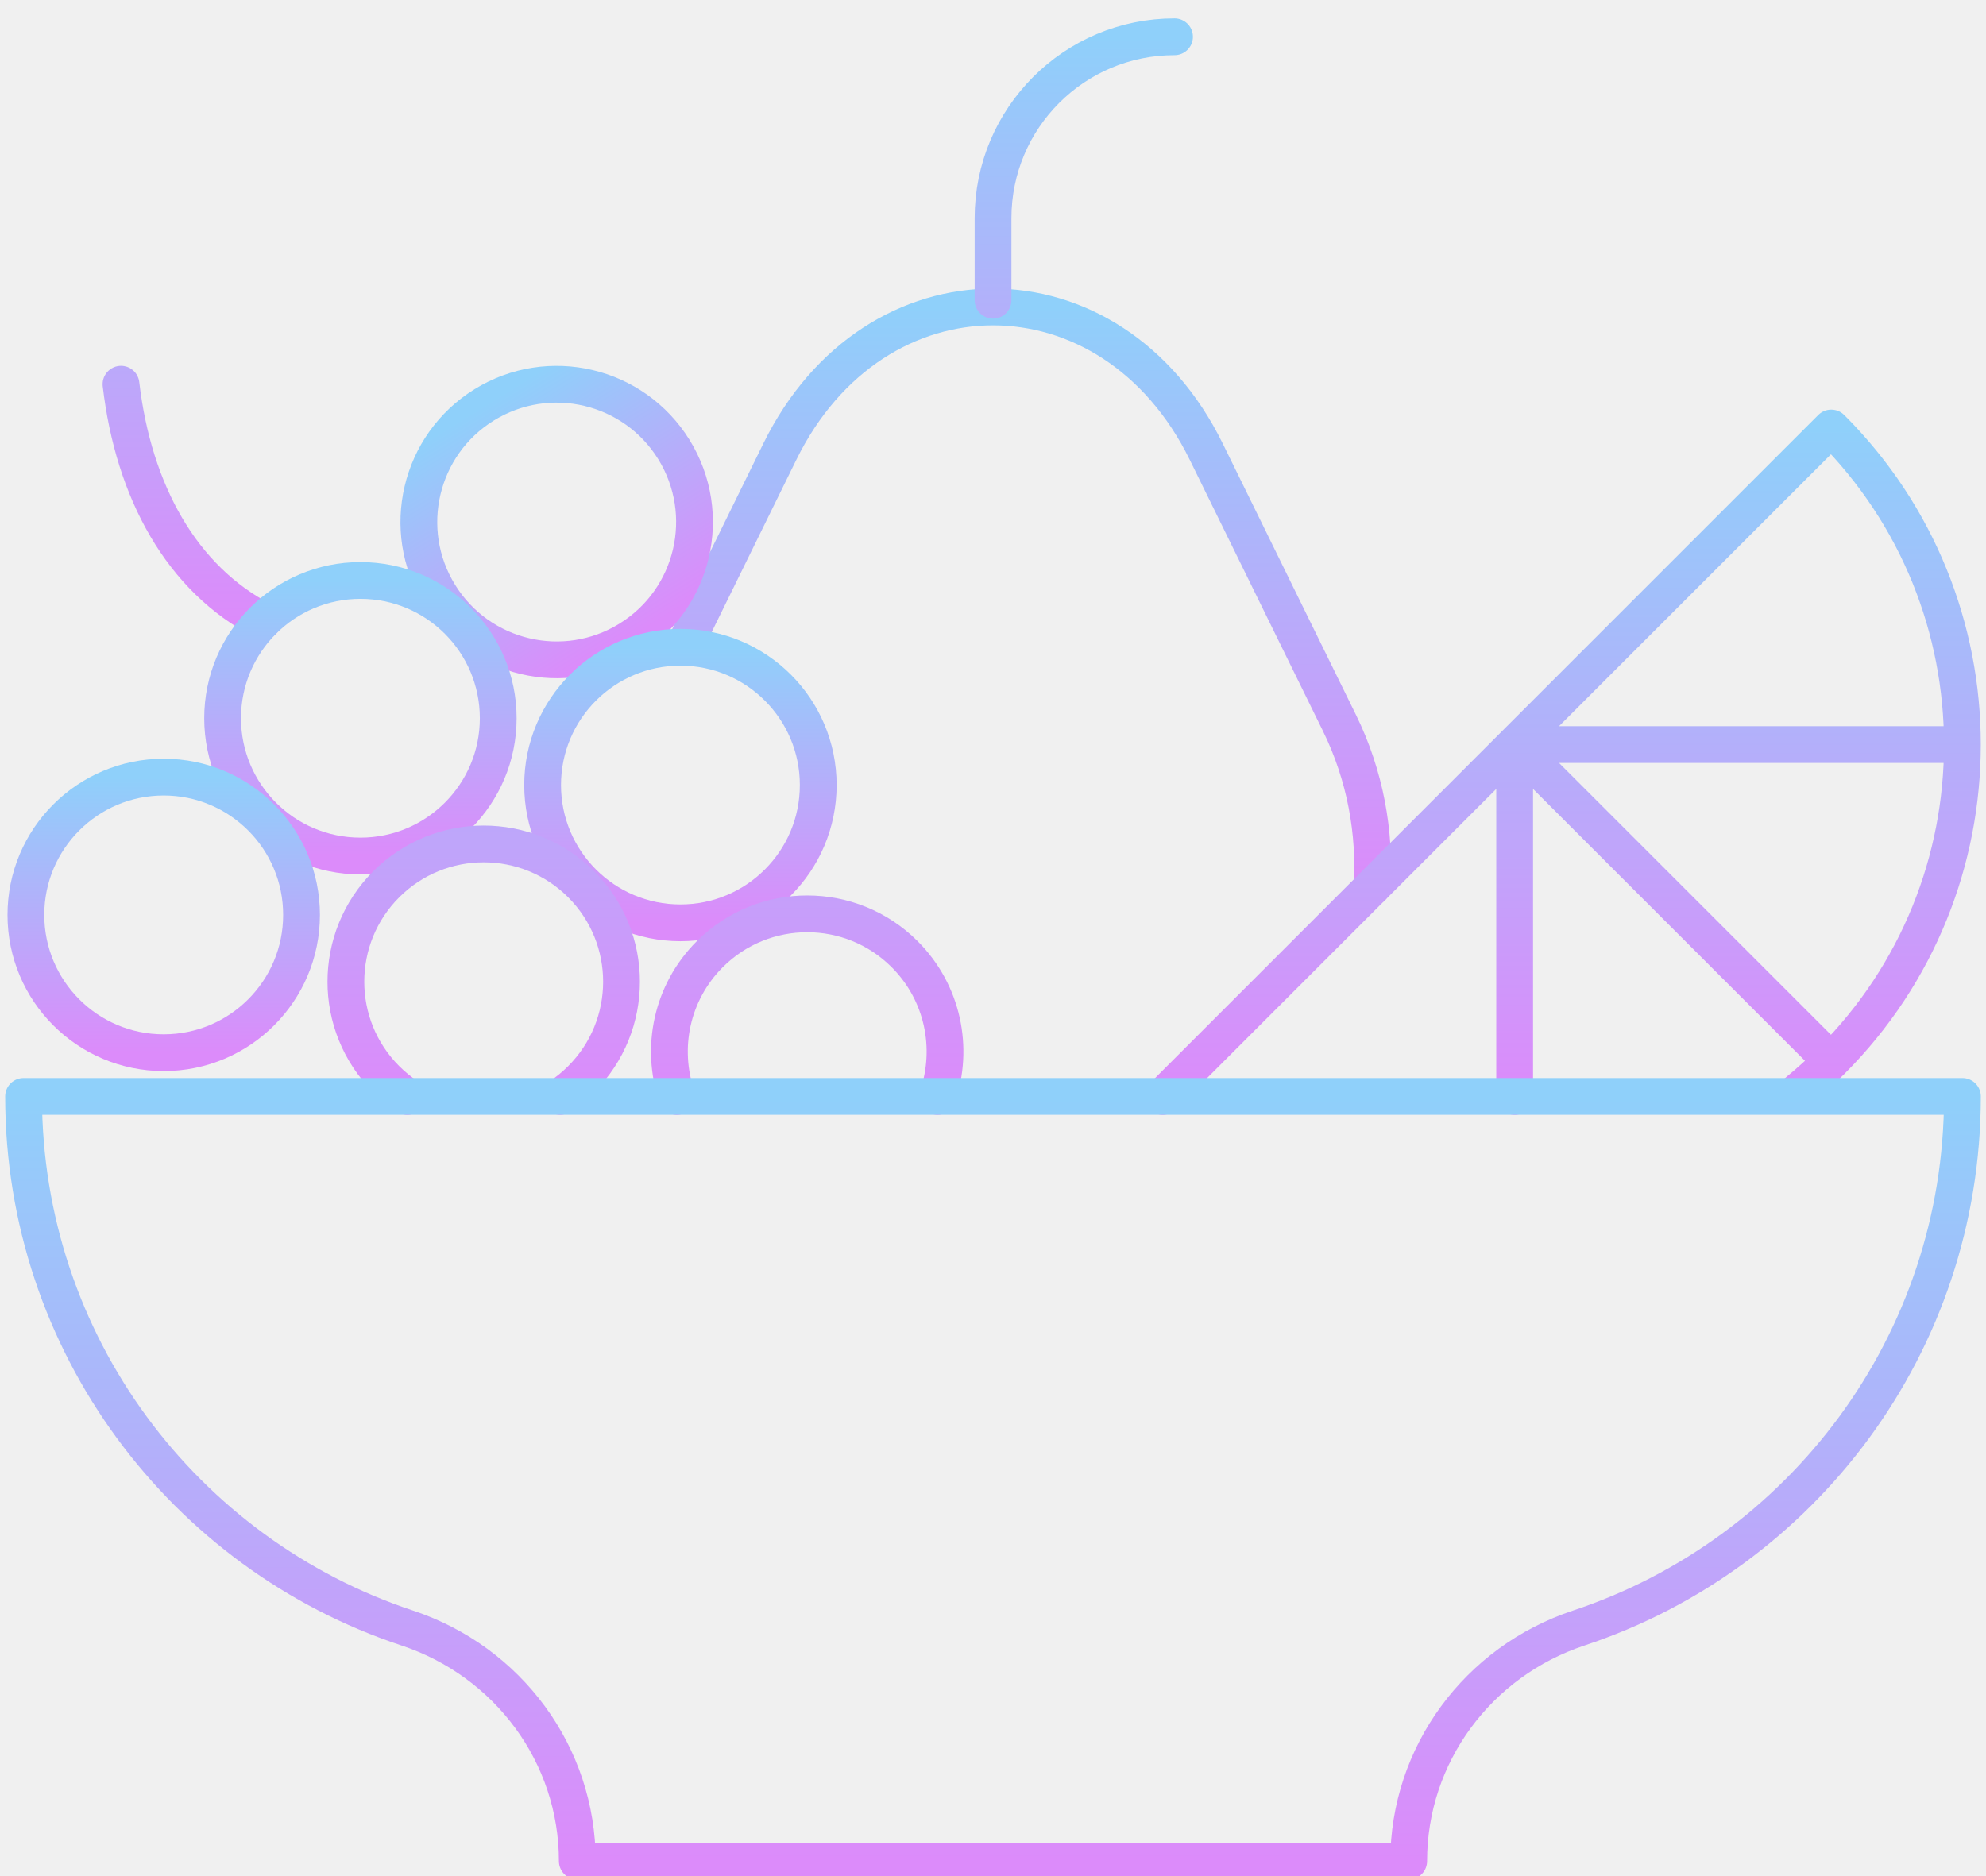
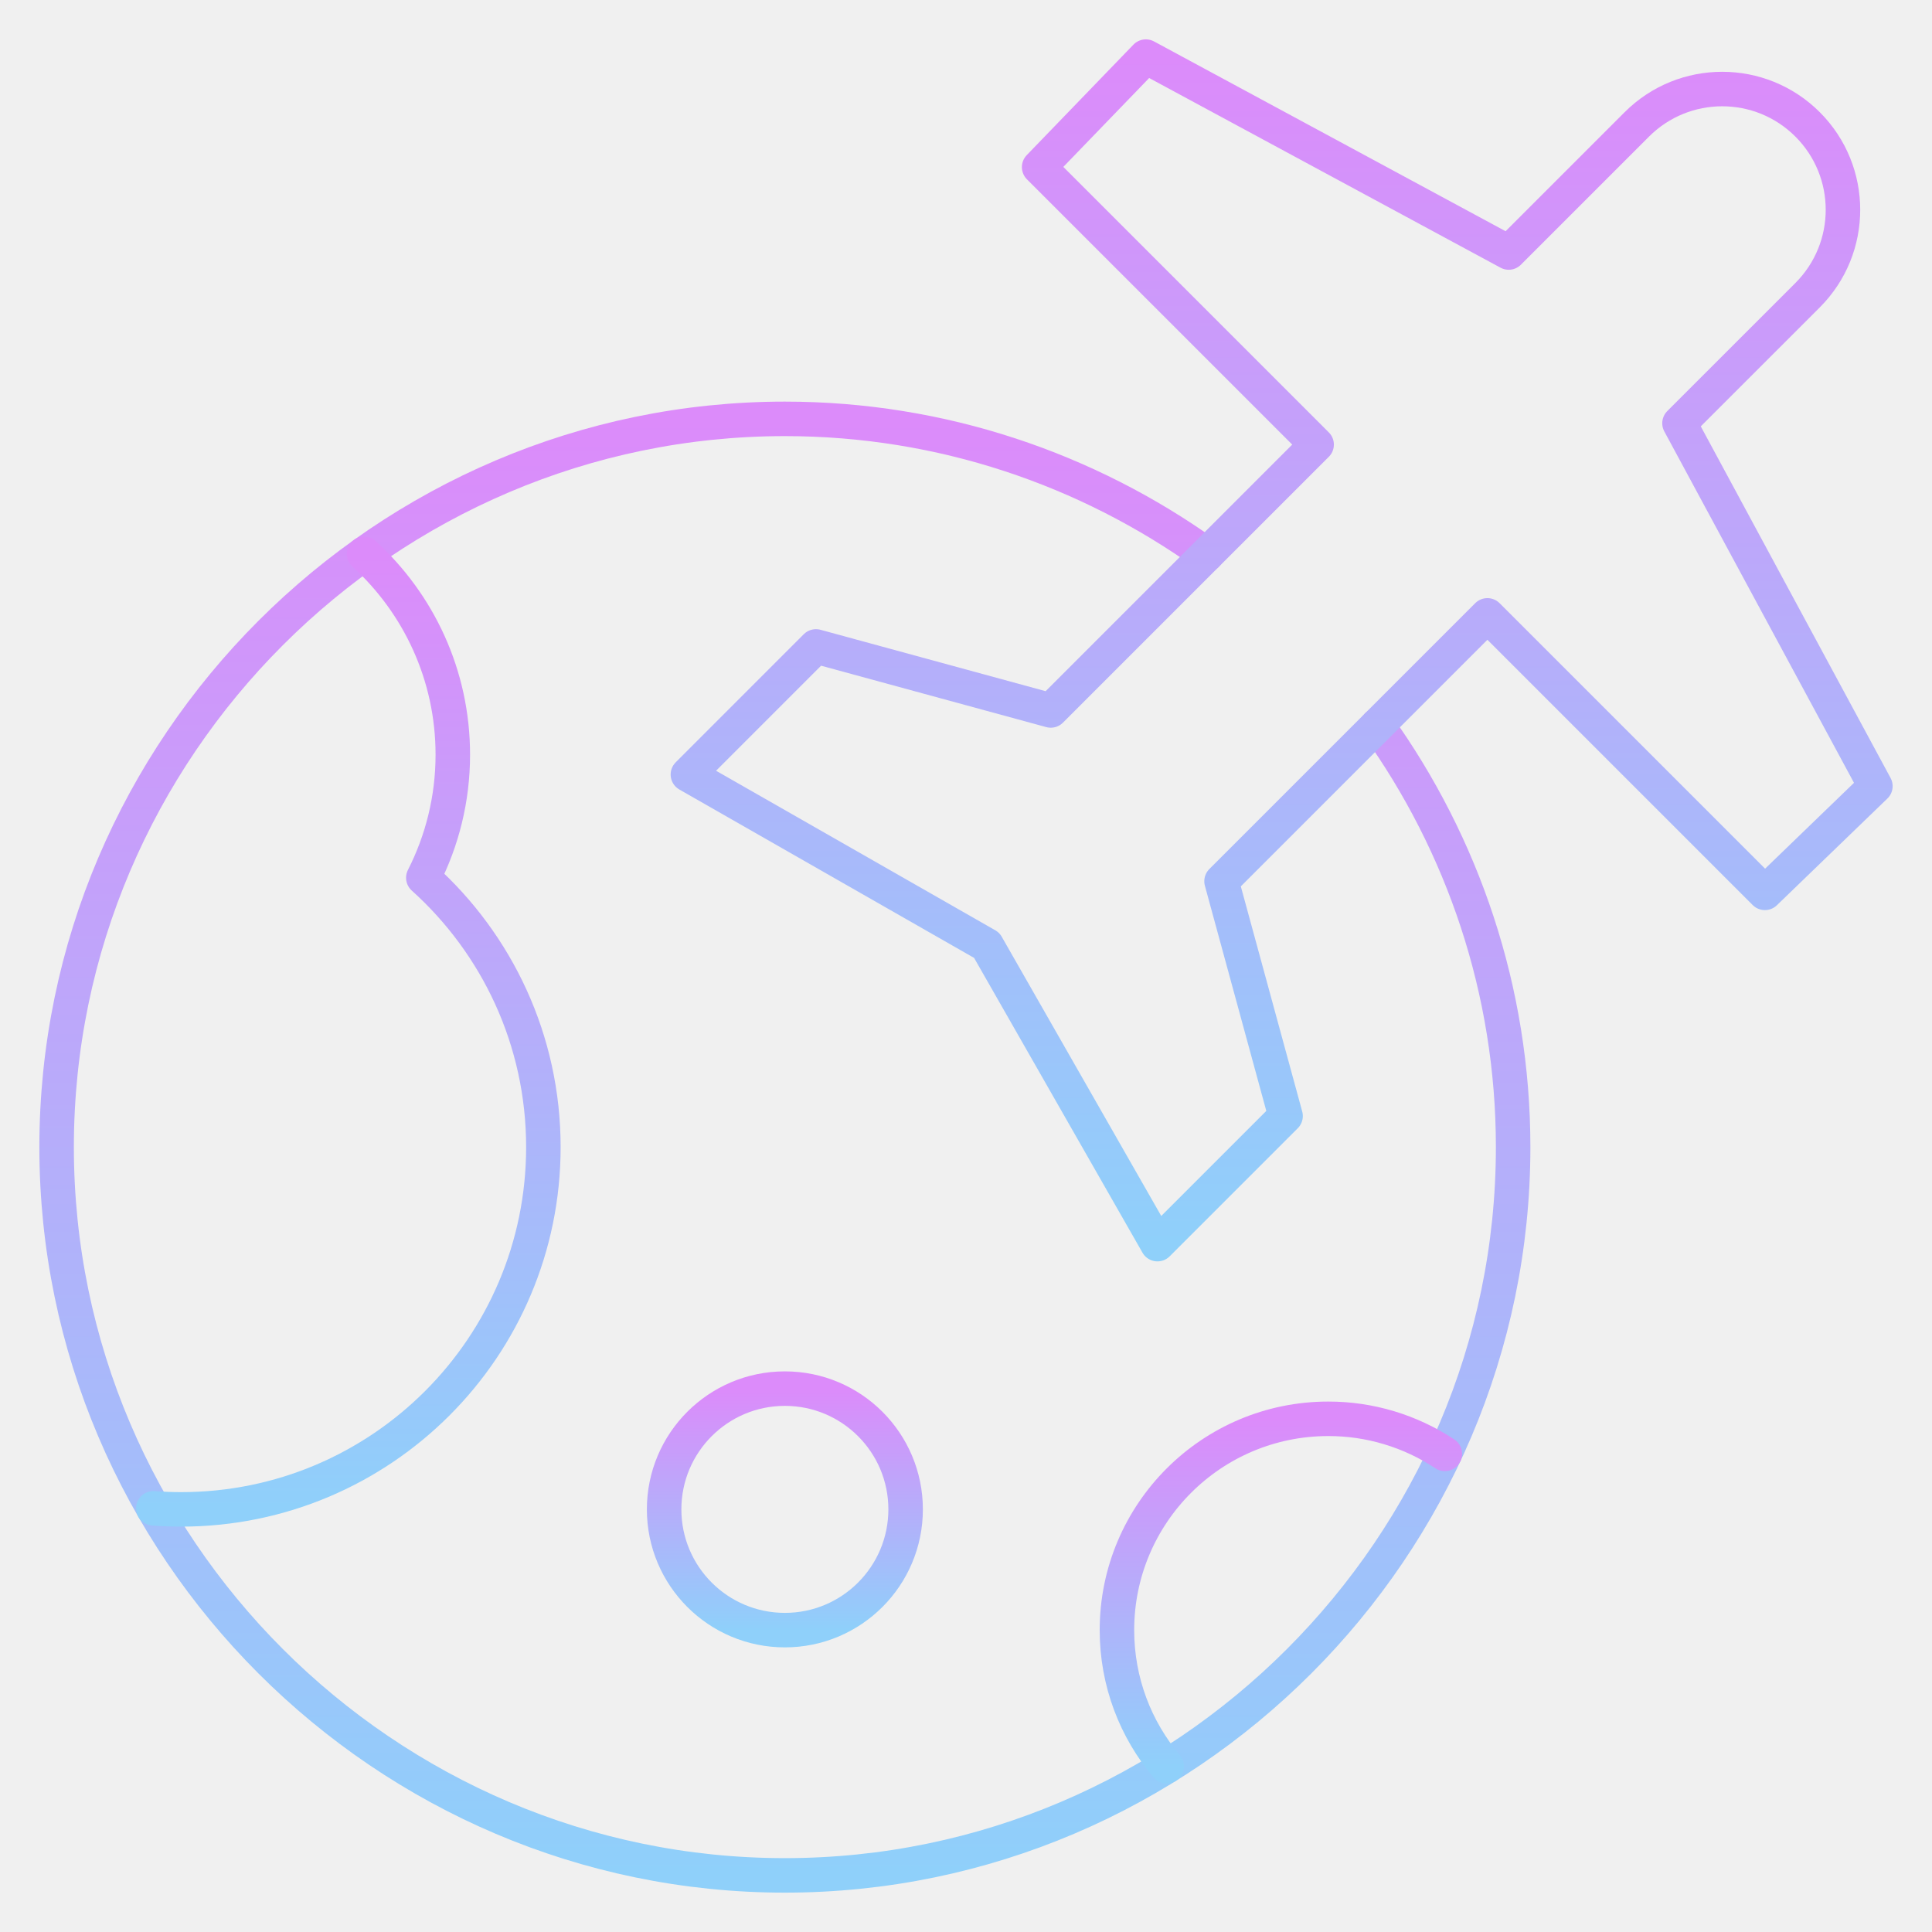
- <svg xmlns="http://www.w3.org/2000/svg" width="54" height="51" viewBox="0 0 54 51" fill="none">
-   <path d="M18.59 17.605L19.393 15.97L21.203 12.285C23.779 7.036 30.222 7.036 32.799 12.285L34.608 15.97L36.417 19.654C37.127 21.1 37.397 22.646 37.307 24.127" stroke="url(#paint0_linear_376_7298)" stroke-miterlimit="10" stroke-linecap="round" stroke-linejoin="round" />
-   <path d="M27.001 8.165V5.935C27.001 3.209 29.21 1 31.936 1M7.15 16.883C4.943 15.745 3.632 13.374 3.29 10.449" stroke="url(#paint1_linear_376_7298)" stroke-miterlimit="10" stroke-linecap="round" stroke-linejoin="round" />
-   <path d="M17.106 17.385C18.867 16.297 19.412 13.988 18.324 12.227C17.236 10.467 14.927 9.922 13.166 11.01C11.406 12.098 10.861 14.407 11.949 16.167C13.037 17.928 15.346 18.473 17.106 17.385Z" stroke="url(#paint2_linear_376_7298)" stroke-miterlimit="10" stroke-linecap="round" stroke-linejoin="round" />
-   <path d="M9.8 23.28C11.87 23.28 13.547 21.602 13.547 19.533C13.547 17.463 11.87 15.786 9.8 15.786C7.731 15.786 6.053 17.463 6.053 19.533C6.053 21.602 7.731 23.28 9.8 23.28Z" stroke="url(#paint3_linear_376_7298)" stroke-miterlimit="10" stroke-linecap="round" stroke-linejoin="round" />
-   <path d="M4.451 28.629C6.521 28.629 8.199 26.951 8.199 24.881C8.199 22.812 6.521 21.134 4.451 21.134C2.382 21.134 0.704 22.812 0.704 24.881C0.704 26.951 2.382 28.629 4.451 28.629Z" stroke="url(#paint4_linear_376_7298)" stroke-miterlimit="10" stroke-linecap="round" stroke-linejoin="round" />
-   <path d="M18.501 25.097C20.57 25.097 22.248 23.42 22.248 21.35C22.248 19.281 20.57 17.603 18.501 17.603C16.431 17.603 14.754 19.281 14.754 21.35C14.754 23.42 16.431 25.097 18.501 25.097Z" stroke="url(#paint5_linear_376_7298)" stroke-miterlimit="10" stroke-linecap="round" stroke-linejoin="round" />
-   <path d="M11.075 29.819C10.869 29.681 10.678 29.523 10.502 29.348C9.039 27.885 9.039 25.512 10.502 24.049C11.966 22.586 14.338 22.586 15.802 24.049C17.265 25.512 17.265 27.885 15.802 29.348C15.627 29.523 15.435 29.681 15.23 29.818M18.404 29.819C17.954 28.507 18.253 26.996 19.299 25.95C20.762 24.487 23.135 24.487 24.598 25.95C25.644 26.996 25.942 28.507 25.493 29.818M31.614 29.819L49.792 11.64C54.547 16.395 54.547 24.103 49.792 28.857C49.499 29.151 49.19 29.43 48.868 29.693M53.358 20.249H41.184M41.184 20.249V29.819M41.184 20.249L49.793 28.857" stroke="url(#paint6_linear_376_7298)" stroke-miterlimit="10" stroke-linecap="round" stroke-linejoin="round" />
-   <path d="M0.641 29.818H53.359C53.359 36.553 48.988 42.265 42.928 44.275C40.181 45.186 38.303 47.721 38.303 50.615H15.697C15.697 47.721 13.819 45.186 11.072 44.275C5.012 42.265 0.641 36.553 0.641 29.818Z" stroke="url(#paint7_linear_376_7298)" stroke-miterlimit="10" stroke-linecap="round" stroke-linejoin="round" />
+ <svg xmlns="http://www.w3.org/2000/svg" width="56" height="56" viewBox="0 0 56 56" fill="none">
+   <mask id="mask0_1264_4379" style="mask-type:luminance" maskUnits="userSpaceOnUse" x="0" y="0" width="56" height="56">
+     <path d="M55.5 55.5V0.5H0.5V55.5H55.5Z" fill="white" stroke="white" />
+   </mask>
+   <g mask="url(#mask0_1264_4379)">
+     <path d="M39.925 21.025C42.399 24.482 43.859 28.706 43.859 33.25C43.859 44.848 34.348 54.359 22.75 54.359C11.152 54.359 1.641 44.848 1.641 33.25C1.641 21.652 11.152 12.141 22.75 12.141C27.294 12.141 31.518 13.601 34.975 16.075" stroke="url(#paint0_linear_1264_4379)" stroke-miterlimit="10" stroke-linecap="round" stroke-linejoin="round" />
+     <path d="M30.12 4.844L33.213 1.641L43.731 7.319L47.444 3.606C48.811 2.239 51.027 2.239 52.394 3.606C53.761 4.973 53.761 7.189 52.394 8.556L48.681 12.268L54.359 22.787L51.156 25.88L43.113 17.837L35.407 25.543L37.263 32.349L33.55 36.062L28.601 27.399L19.939 22.45L23.651 18.737L30.457 20.593L38.163 12.887L30.12 4.844Z" stroke="url(#paint1_linear_1264_4379)" stroke-miterlimit="10" stroke-linecap="round" stroke-linejoin="round" />
+     <path d="M10.553 16.054C12.133 17.495 13.125 19.569 13.125 21.875C13.125 23.159 12.815 24.371 12.27 25.442C14.406 27.365 15.75 30.15 15.75 33.25C15.75 39.049 11.049 43.75 5.25 43.75C4.979 43.75 4.71 43.74 4.444 43.719" stroke="url(#paint2_linear_1264_4379)" stroke-miterlimit="10" stroke-linecap="round" stroke-linejoin="round" />
+     <path d="M19.25 43.75C19.25 45.683 20.817 47.25 22.75 47.25C24.683 47.25 26.25 45.683 26.25 43.75C26.25 41.817 24.683 40.25 22.75 40.25C20.817 40.25 19.25 41.817 19.25 43.75Z" stroke="url(#paint3_linear_1264_4379)" stroke-miterlimit="10" stroke-linecap="round" stroke-linejoin="round" />
+     <path d="M41.879 42.141C40.877 41.477 39.702 41.123 38.5 41.125C35.117 41.125 32.375 43.867 32.375 47.25C32.375 48.754 32.917 50.131 33.817 51.197" stroke="url(#paint4_linear_1264_4379)" stroke-miterlimit="10" stroke-linecap="round" stroke-linejoin="round" />
+   </g>
  <defs>
-     <linearGradient id="paint0_linear_376_7298" x1="27.957" y1="8.348" x2="27.957" y2="24.127" gradientUnits="userSpaceOnUse">
+     <linearGradient id="paint0_linear_1264_4379" x1="22.75" y1="54.359" x2="22.75" y2="12.141" gradientUnits="userSpaceOnUse">
      <stop stop-color="#8FD0FA" />
      <stop offset="1" stop-color="#DC8BFA" />
    </linearGradient>
-     <linearGradient id="paint1_linear_376_7298" x1="17.613" y1="1" x2="17.613" y2="16.883" gradientUnits="userSpaceOnUse">
+     <linearGradient id="paint1_linear_1264_4379" x1="37.149" y1="36.062" x2="37.149" y2="1.641" gradientUnits="userSpaceOnUse">
      <stop stop-color="#8FD0FA" />
      <stop offset="1" stop-color="#DC8BFA" />
    </linearGradient>
-     <linearGradient id="paint2_linear_376_7298" x1="13.166" y1="11.01" x2="17.106" y2="17.385" gradientUnits="userSpaceOnUse">
+     <linearGradient id="paint2_linear_1264_4379" x1="10.097" y1="43.75" x2="10.097" y2="16.054" gradientUnits="userSpaceOnUse">
      <stop stop-color="#8FD0FA" />
      <stop offset="1" stop-color="#DC8BFA" />
    </linearGradient>
-     <linearGradient id="paint3_linear_376_7298" x1="9.8" y1="15.786" x2="9.8" y2="23.28" gradientUnits="userSpaceOnUse">
+     <linearGradient id="paint3_linear_1264_4379" x1="22.75" y1="47.25" x2="22.75" y2="40.25" gradientUnits="userSpaceOnUse">
      <stop stop-color="#8FD0FA" />
      <stop offset="1" stop-color="#DC8BFA" />
    </linearGradient>
-     <linearGradient id="paint4_linear_376_7298" x1="4.451" y1="21.134" x2="4.451" y2="28.629" gradientUnits="userSpaceOnUse">
-       <stop stop-color="#8FD0FA" />
-       <stop offset="1" stop-color="#DC8BFA" />
-     </linearGradient>
-     <linearGradient id="paint5_linear_376_7298" x1="18.501" y1="17.603" x2="18.501" y2="25.097" gradientUnits="userSpaceOnUse">
-       <stop stop-color="#8FD0FA" />
-       <stop offset="1" stop-color="#DC8BFA" />
-     </linearGradient>
-     <linearGradient id="paint6_linear_376_7298" x1="31.382" y1="11.64" x2="31.382" y2="29.819" gradientUnits="userSpaceOnUse">
-       <stop stop-color="#8FD0FA" />
-       <stop offset="1" stop-color="#DC8BFA" />
-     </linearGradient>
-     <linearGradient id="paint7_linear_376_7298" x1="27" y1="29.818" x2="27" y2="50.615" gradientUnits="userSpaceOnUse">
+     <linearGradient id="paint4_linear_1264_4379" x1="37.127" y1="51.197" x2="37.127" y2="41.125" gradientUnits="userSpaceOnUse">
      <stop stop-color="#8FD0FA" />
      <stop offset="1" stop-color="#DC8BFA" />
    </linearGradient>
  </defs>
</svg>
